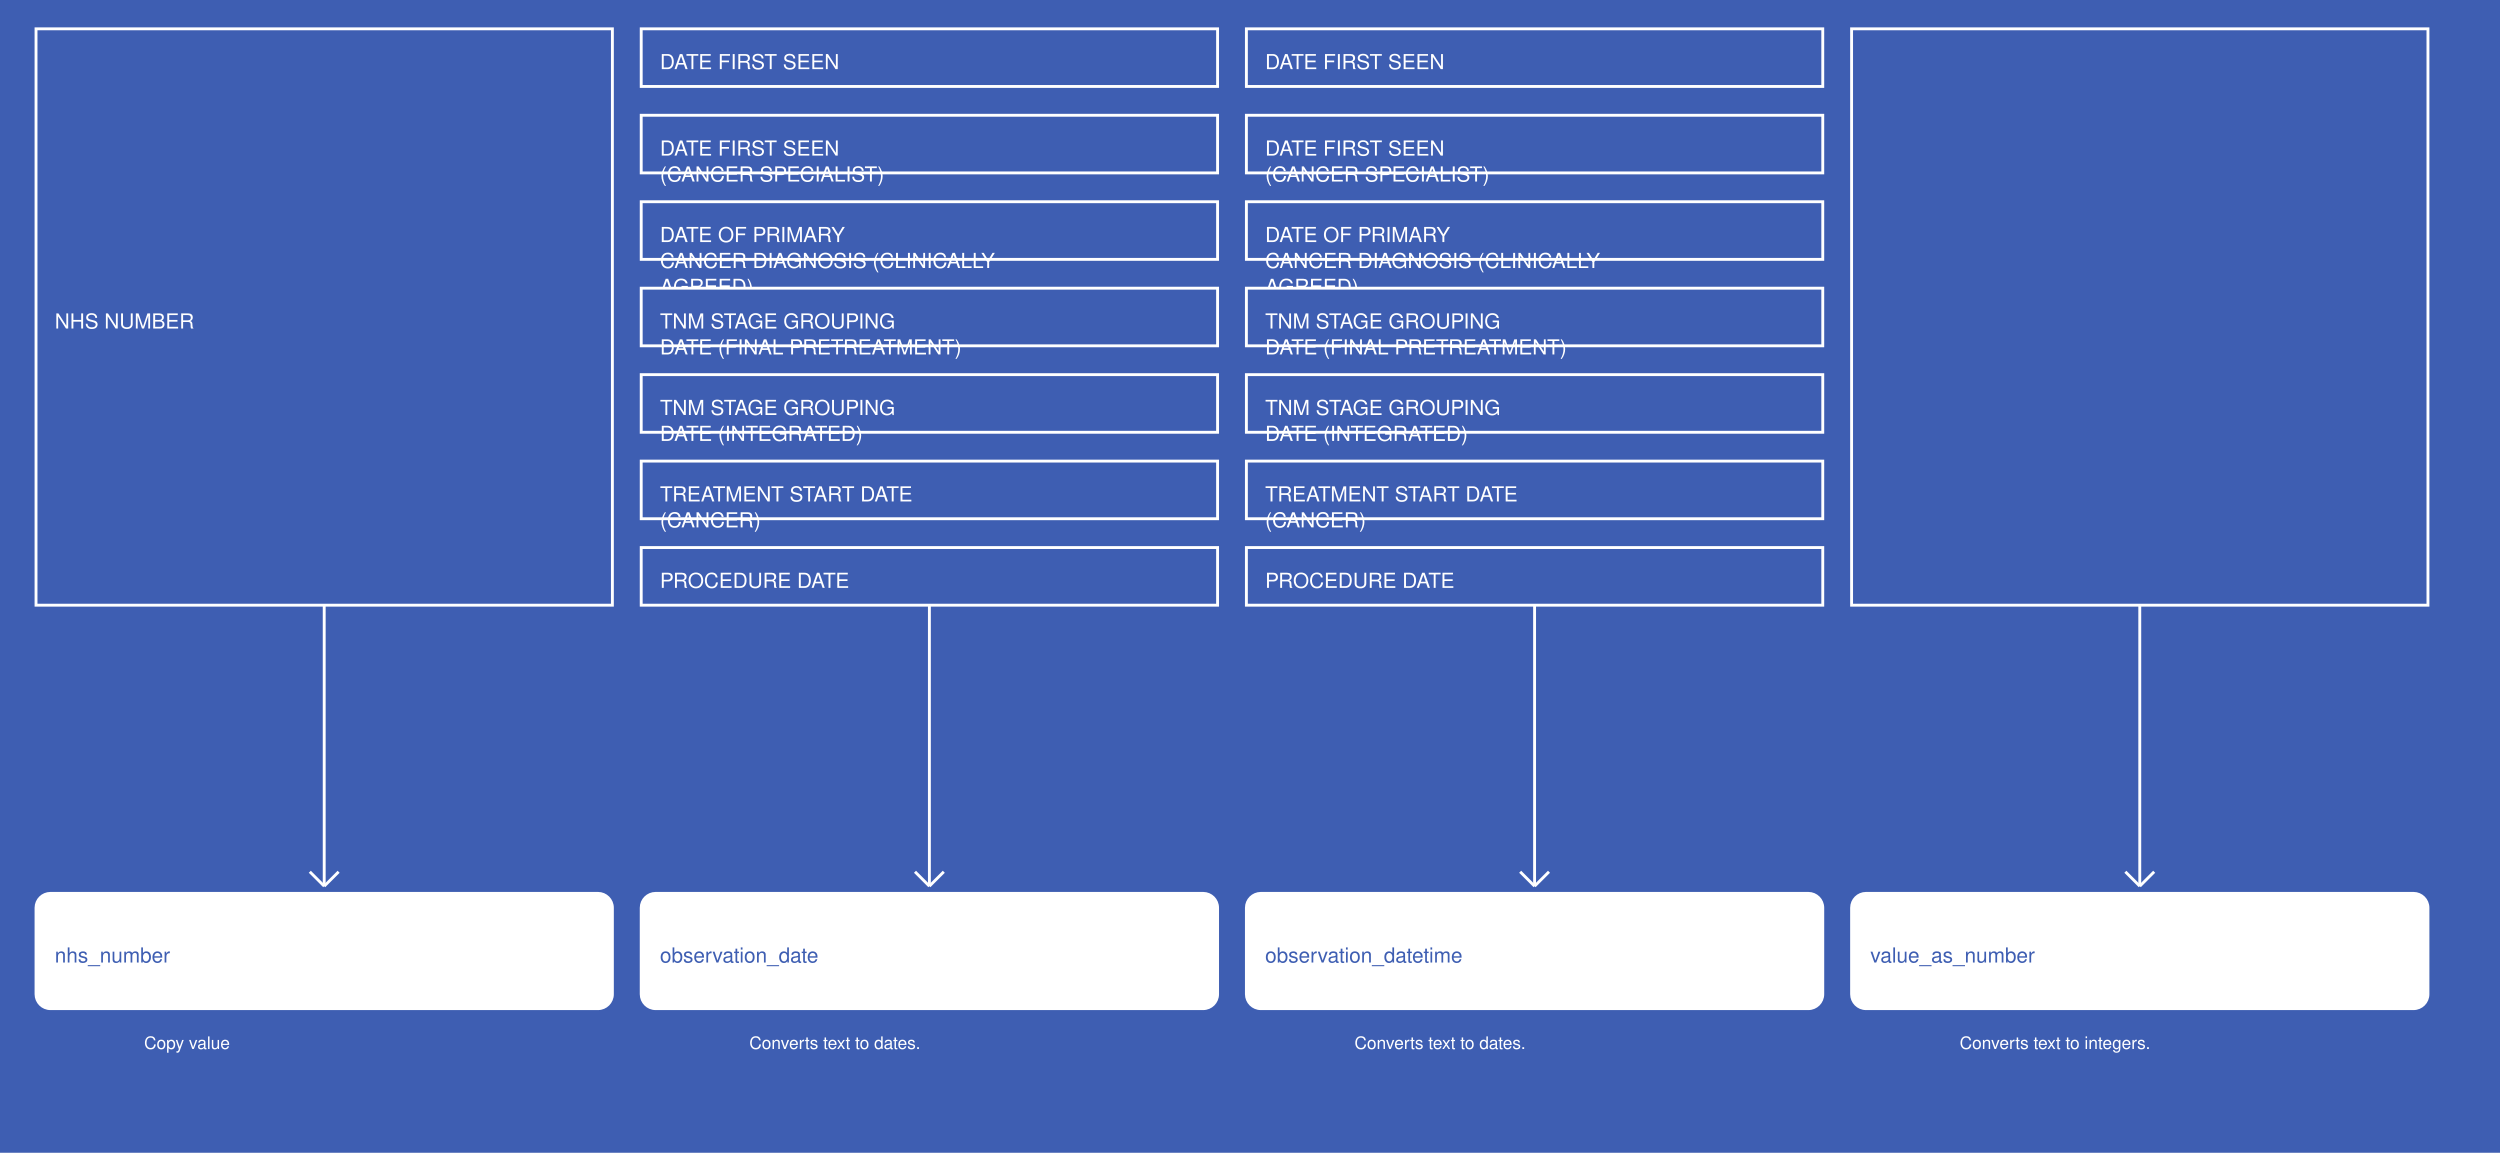
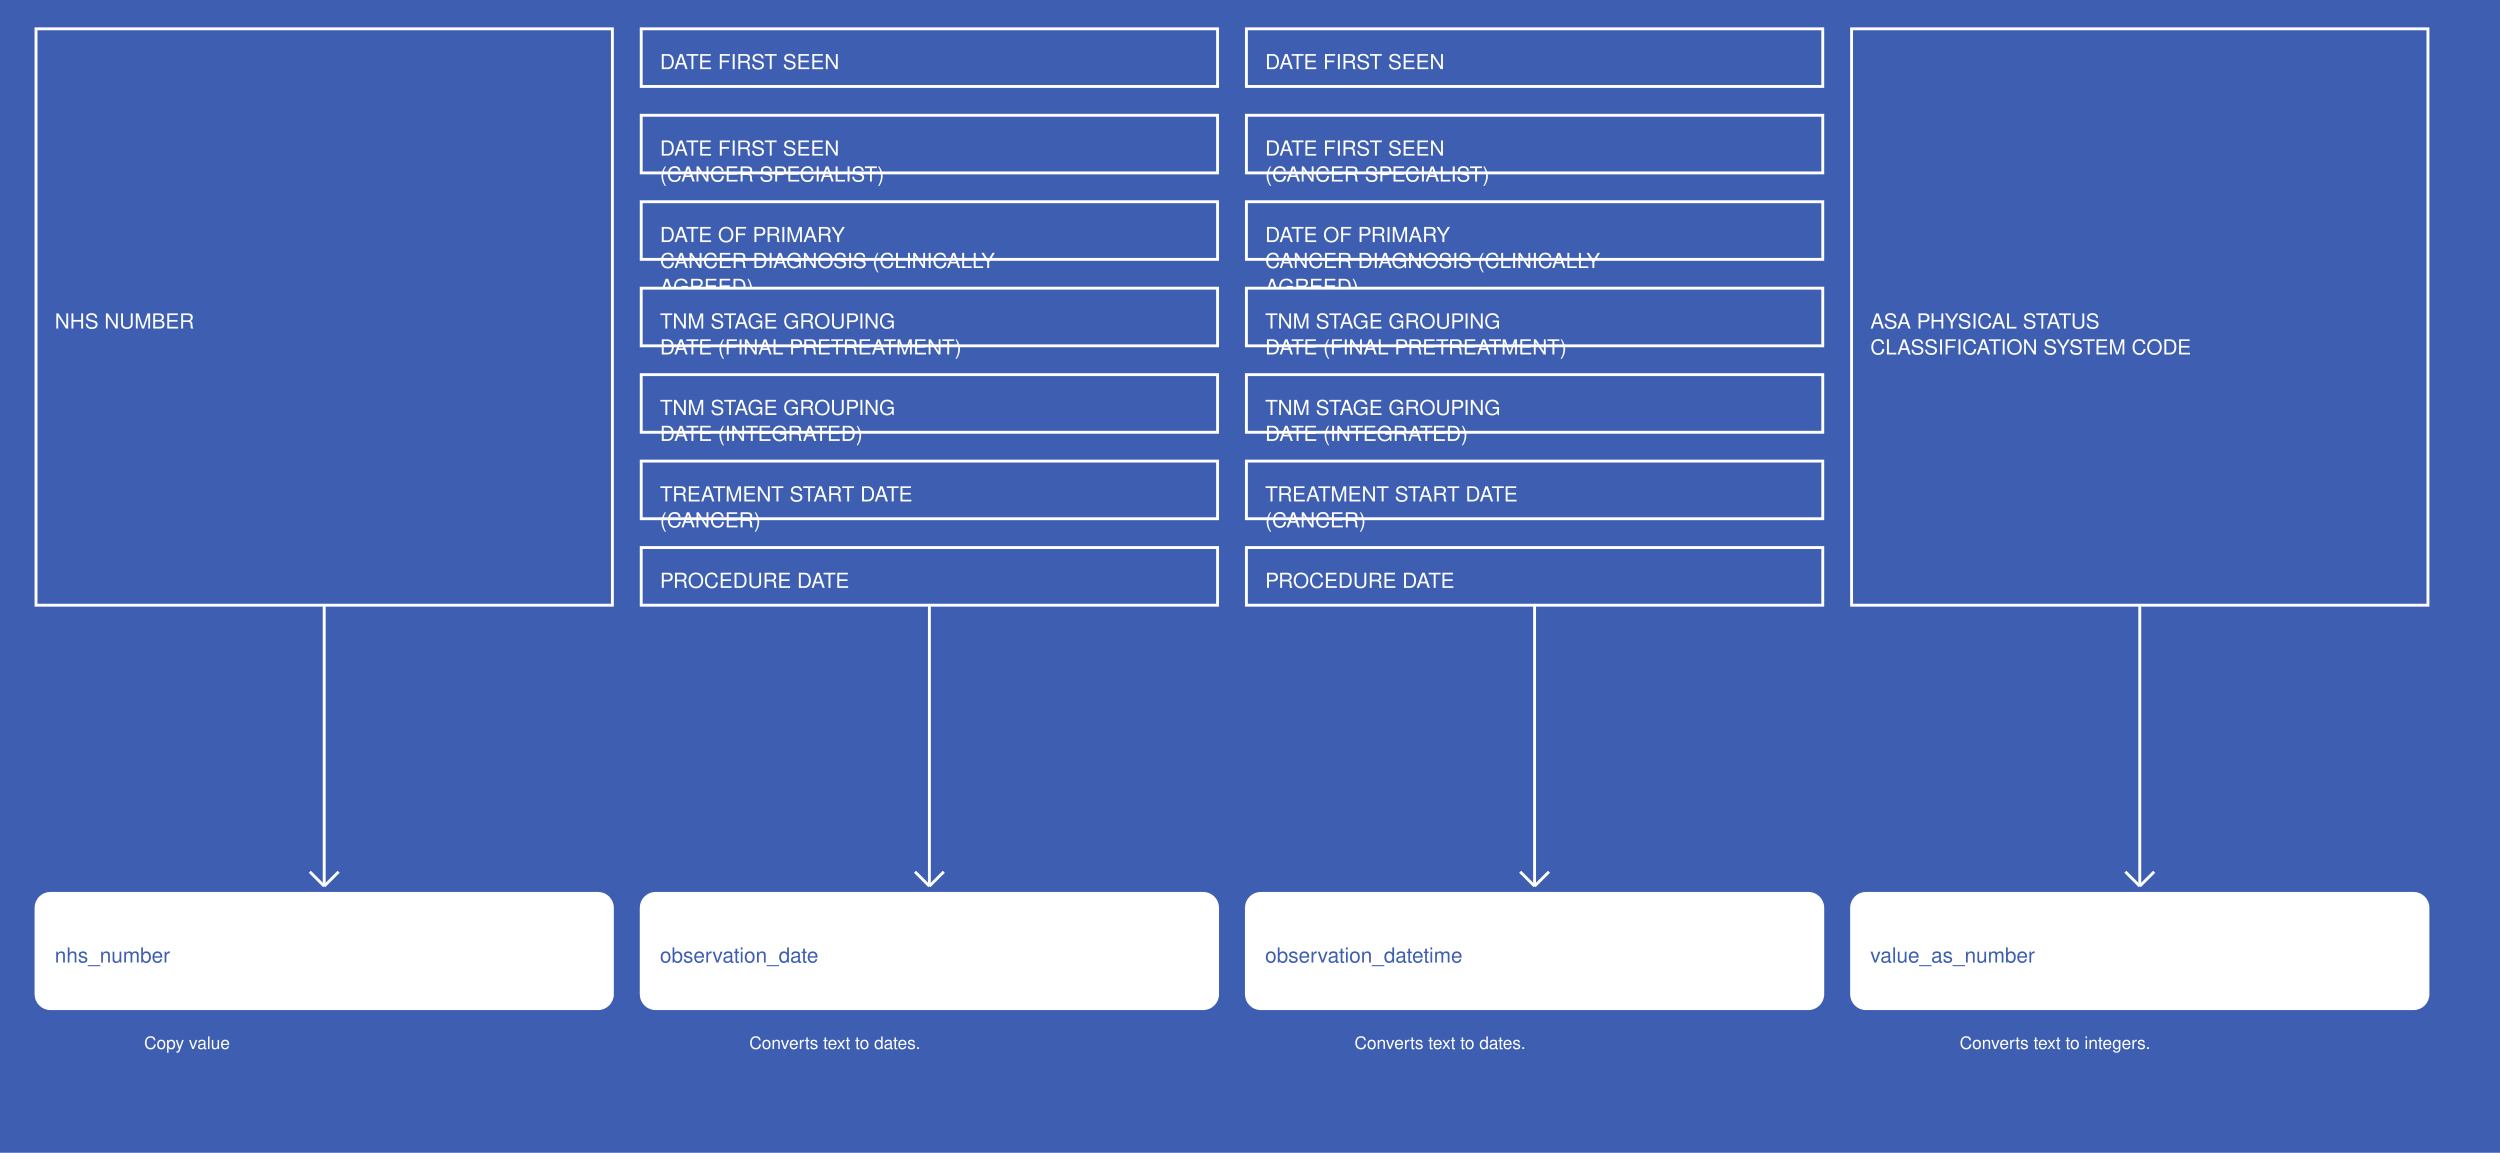
<svg xmlns="http://www.w3.org/2000/svg" width="1735" height="800">
  <rect width="100%" height="100%" fill="#3E5EB2" />
  <g>
    <rect x="25" y="20" width="400" height="400" fill="#3E5EB2" stroke="white" stroke-width="2" />
    <text x="38" y="228" fill="white" font-family="Helvetica" font-size="1.2em" text-anchor="start">NHS NUMBER</text>
  </g>
  <g>
    <line x1="225" y1="420" x2="225" y2="615" stroke="white" stroke-width="2" />
    <line x1="215" y1="605" x2="225" y2="615" stroke="white" stroke-width="2" />
    <line x1="235" y1="605" x2="225" y2="615" stroke="white" stroke-width="2" />
    <text x="100" y="728" fill="white" font-size="1em" font-family="Helvetica">Copy value</text>
  </g>
  <g>
    <rect x="25" y="620" width="400" height="80" fill="white" stroke="white" stroke-width="2" rx="10" />
    <text x="38" y="668" fill="#3E5EB2" font-family="Helvetica" font-size="1.2em" text-anchor="start">nhs_number</text>
  </g>
  <g>
    <rect x="445" y="20" width="400" height="40" fill="#3E5EB2" stroke="white" stroke-width="2" />
    <text x="458" y="48" fill="white" font-family="Helvetica" font-size="1.2em" text-anchor="start">DATE FIRST SEEN</text>
  </g>
  <g>
    <rect x="445" y="80" width="400" height="40" fill="#3E5EB2" stroke="white" stroke-width="2" />
    <text x="458" y="108" fill="white" font-family="Helvetica" font-size="1.2em" text-anchor="start">DATE FIRST SEEN</text>
    <text x="458" y="126" fill="white" font-family="Helvetica" font-size="1.2em" text-anchor="start">(CANCER SPECIALIST)</text>
  </g>
  <g>
    <rect x="445" y="140" width="400" height="40" fill="#3E5EB2" stroke="white" stroke-width="2" />
    <text x="458" y="168" fill="white" font-family="Helvetica" font-size="1.2em" text-anchor="start">DATE OF PRIMARY</text>
    <text x="458" y="186" fill="white" font-family="Helvetica" font-size="1.2em" text-anchor="start">CANCER DIAGNOSIS (CLINICALLY</text>
    <text x="458" y="204" fill="white" font-family="Helvetica" font-size="1.2em" text-anchor="start">AGREED)</text>
  </g>
  <g>
    <rect x="445" y="200" width="400" height="40" fill="#3E5EB2" stroke="white" stroke-width="2" />
    <text x="458" y="228" fill="white" font-family="Helvetica" font-size="1.2em" text-anchor="start">TNM STAGE GROUPING</text>
    <text x="458" y="246" fill="white" font-family="Helvetica" font-size="1.2em" text-anchor="start">DATE (FINAL PRETREATMENT)</text>
  </g>
  <g>
    <rect x="445" y="260" width="400" height="40" fill="#3E5EB2" stroke="white" stroke-width="2" />
    <text x="458" y="288" fill="white" font-family="Helvetica" font-size="1.2em" text-anchor="start">TNM STAGE GROUPING</text>
    <text x="458" y="306" fill="white" font-family="Helvetica" font-size="1.2em" text-anchor="start">DATE (INTEGRATED)</text>
  </g>
  <g>
    <rect x="445" y="320" width="400" height="40" fill="#3E5EB2" stroke="white" stroke-width="2" />
    <text x="458" y="348" fill="white" font-family="Helvetica" font-size="1.2em" text-anchor="start">TREATMENT START DATE</text>
    <text x="458" y="366" fill="white" font-family="Helvetica" font-size="1.2em" text-anchor="start">(CANCER)</text>
  </g>
  <g>
    <rect x="445" y="380" width="400" height="40" fill="#3E5EB2" stroke="white" stroke-width="2" />
    <text x="458" y="408" fill="white" font-family="Helvetica" font-size="1.2em" text-anchor="start">PROCEDURE DATE</text>
  </g>
  <g>
    <line x1="645" y1="420" x2="645" y2="615" stroke="white" stroke-width="2" />
    <line x1="635" y1="605" x2="645" y2="615" stroke="white" stroke-width="2" />
    <line x1="655" y1="605" x2="645" y2="615" stroke="white" stroke-width="2" />
    <text x="520" y="728" fill="white" font-size="1em" font-family="Helvetica">Converts text to dates.</text>
  </g>
  <g>
    <rect x="445" y="620" width="400" height="80" fill="white" stroke="white" stroke-width="2" rx="10" />
    <text x="458" y="668" fill="#3E5EB2" font-family="Helvetica" font-size="1.2em" text-anchor="start">observation_date</text>
  </g>
  <g>
    <rect x="865" y="20" width="400" height="40" fill="#3E5EB2" stroke="white" stroke-width="2" />
    <text x="878" y="48" fill="white" font-family="Helvetica" font-size="1.2em" text-anchor="start">DATE FIRST SEEN</text>
  </g>
  <g>
    <rect x="865" y="80" width="400" height="40" fill="#3E5EB2" stroke="white" stroke-width="2" />
    <text x="878" y="108" fill="white" font-family="Helvetica" font-size="1.2em" text-anchor="start">DATE FIRST SEEN</text>
    <text x="878" y="126" fill="white" font-family="Helvetica" font-size="1.2em" text-anchor="start">(CANCER SPECIALIST)</text>
  </g>
  <g>
    <rect x="865" y="140" width="400" height="40" fill="#3E5EB2" stroke="white" stroke-width="2" />
    <text x="878" y="168" fill="white" font-family="Helvetica" font-size="1.2em" text-anchor="start">DATE OF PRIMARY</text>
    <text x="878" y="186" fill="white" font-family="Helvetica" font-size="1.2em" text-anchor="start">CANCER DIAGNOSIS (CLINICALLY</text>
    <text x="878" y="204" fill="white" font-family="Helvetica" font-size="1.2em" text-anchor="start">AGREED)</text>
  </g>
  <g>
    <rect x="865" y="200" width="400" height="40" fill="#3E5EB2" stroke="white" stroke-width="2" />
    <text x="878" y="228" fill="white" font-family="Helvetica" font-size="1.2em" text-anchor="start">TNM STAGE GROUPING</text>
    <text x="878" y="246" fill="white" font-family="Helvetica" font-size="1.2em" text-anchor="start">DATE (FINAL PRETREATMENT)</text>
  </g>
  <g>
    <rect x="865" y="260" width="400" height="40" fill="#3E5EB2" stroke="white" stroke-width="2" />
    <text x="878" y="288" fill="white" font-family="Helvetica" font-size="1.2em" text-anchor="start">TNM STAGE GROUPING</text>
    <text x="878" y="306" fill="white" font-family="Helvetica" font-size="1.2em" text-anchor="start">DATE (INTEGRATED)</text>
  </g>
  <g>
    <rect x="865" y="320" width="400" height="40" fill="#3E5EB2" stroke="white" stroke-width="2" />
    <text x="878" y="348" fill="white" font-family="Helvetica" font-size="1.2em" text-anchor="start">TREATMENT START DATE</text>
    <text x="878" y="366" fill="white" font-family="Helvetica" font-size="1.2em" text-anchor="start">(CANCER)</text>
  </g>
  <g>
    <rect x="865" y="380" width="400" height="40" fill="#3E5EB2" stroke="white" stroke-width="2" />
    <text x="878" y="408" fill="white" font-family="Helvetica" font-size="1.2em" text-anchor="start">PROCEDURE DATE</text>
  </g>
  <g>
    <line x1="1065" y1="420" x2="1065" y2="615" stroke="white" stroke-width="2" />
    <line x1="1055" y1="605" x2="1065" y2="615" stroke="white" stroke-width="2" />
    <line x1="1075" y1="605" x2="1065" y2="615" stroke="white" stroke-width="2" />
    <text x="940" y="728" fill="white" font-size="1em" font-family="Helvetica">Converts text to dates.</text>
  </g>
  <g>
    <rect x="865" y="620" width="400" height="80" fill="white" stroke="white" stroke-width="2" rx="10" />
    <text x="878" y="668" fill="#3E5EB2" font-family="Helvetica" font-size="1.2em" text-anchor="start">observation_datetime</text>
  </g>
  <g>
    <rect x="1285" y="20" width="400" height="400" fill="#3E5EB2" stroke="white" stroke-width="2" />
-     <text x="1298" y="228" fill="white" font-family="Helvetica" font-size="1.2em" text-anchor="start" />
+     <text x="1298" y="228" fill="white" font-family="Helvetica" font-size="1.2em" text-anchor="start">ASA PHYSICAL STATUS</text>
+     <text x="1298" y="246" fill="white" font-family="Helvetica" font-size="1.2em" text-anchor="start">CLASSIFICATION SYSTEM CODE</text>
  </g>
  <g>
    <line x1="1485" y1="420" x2="1485" y2="615" stroke="white" stroke-width="2" />
    <line x1="1475" y1="605" x2="1485" y2="615" stroke="white" stroke-width="2" />
    <line x1="1495" y1="605" x2="1485" y2="615" stroke="white" stroke-width="2" />
    <text x="1360" y="728" fill="white" font-size="1em" font-family="Helvetica">Converts text to integers.</text>
  </g>
  <g>
    <rect x="1285" y="620" width="400" height="80" fill="white" stroke="white" stroke-width="2" rx="10" />
    <text x="1298" y="668" fill="#3E5EB2" font-family="Helvetica" font-size="1.2em" text-anchor="start">value_as_number</text>
  </g>
</svg>
